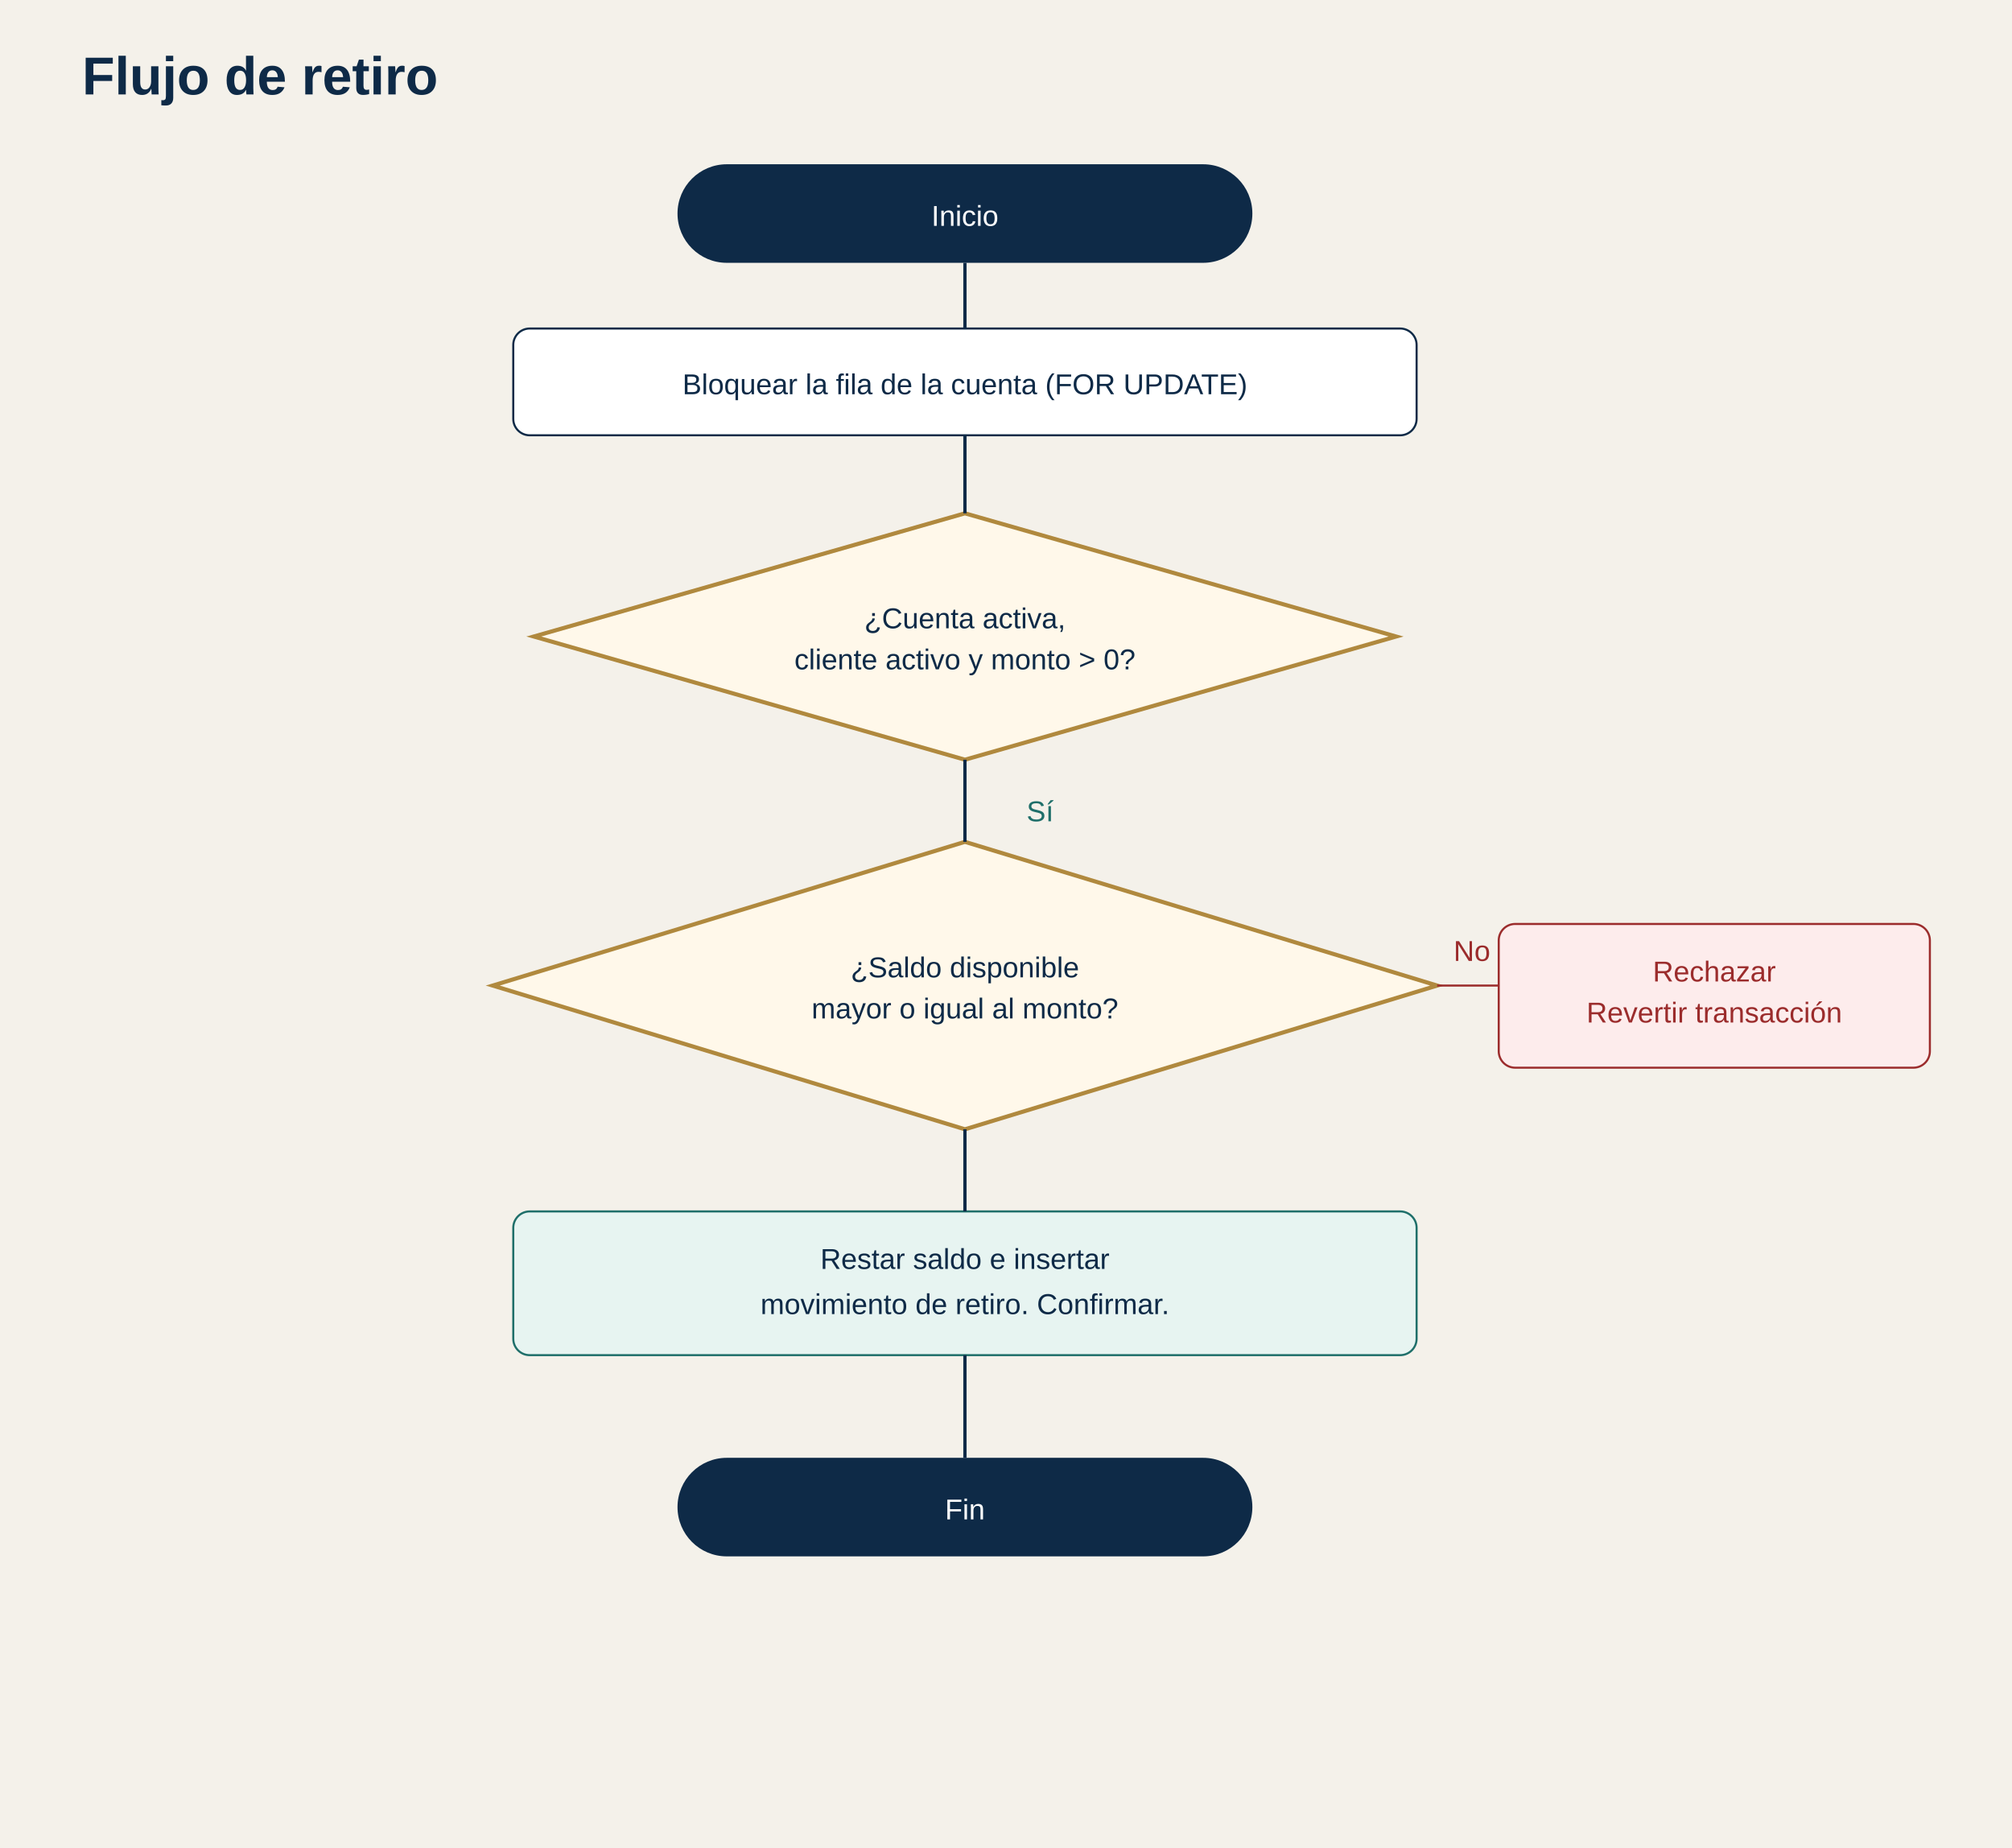
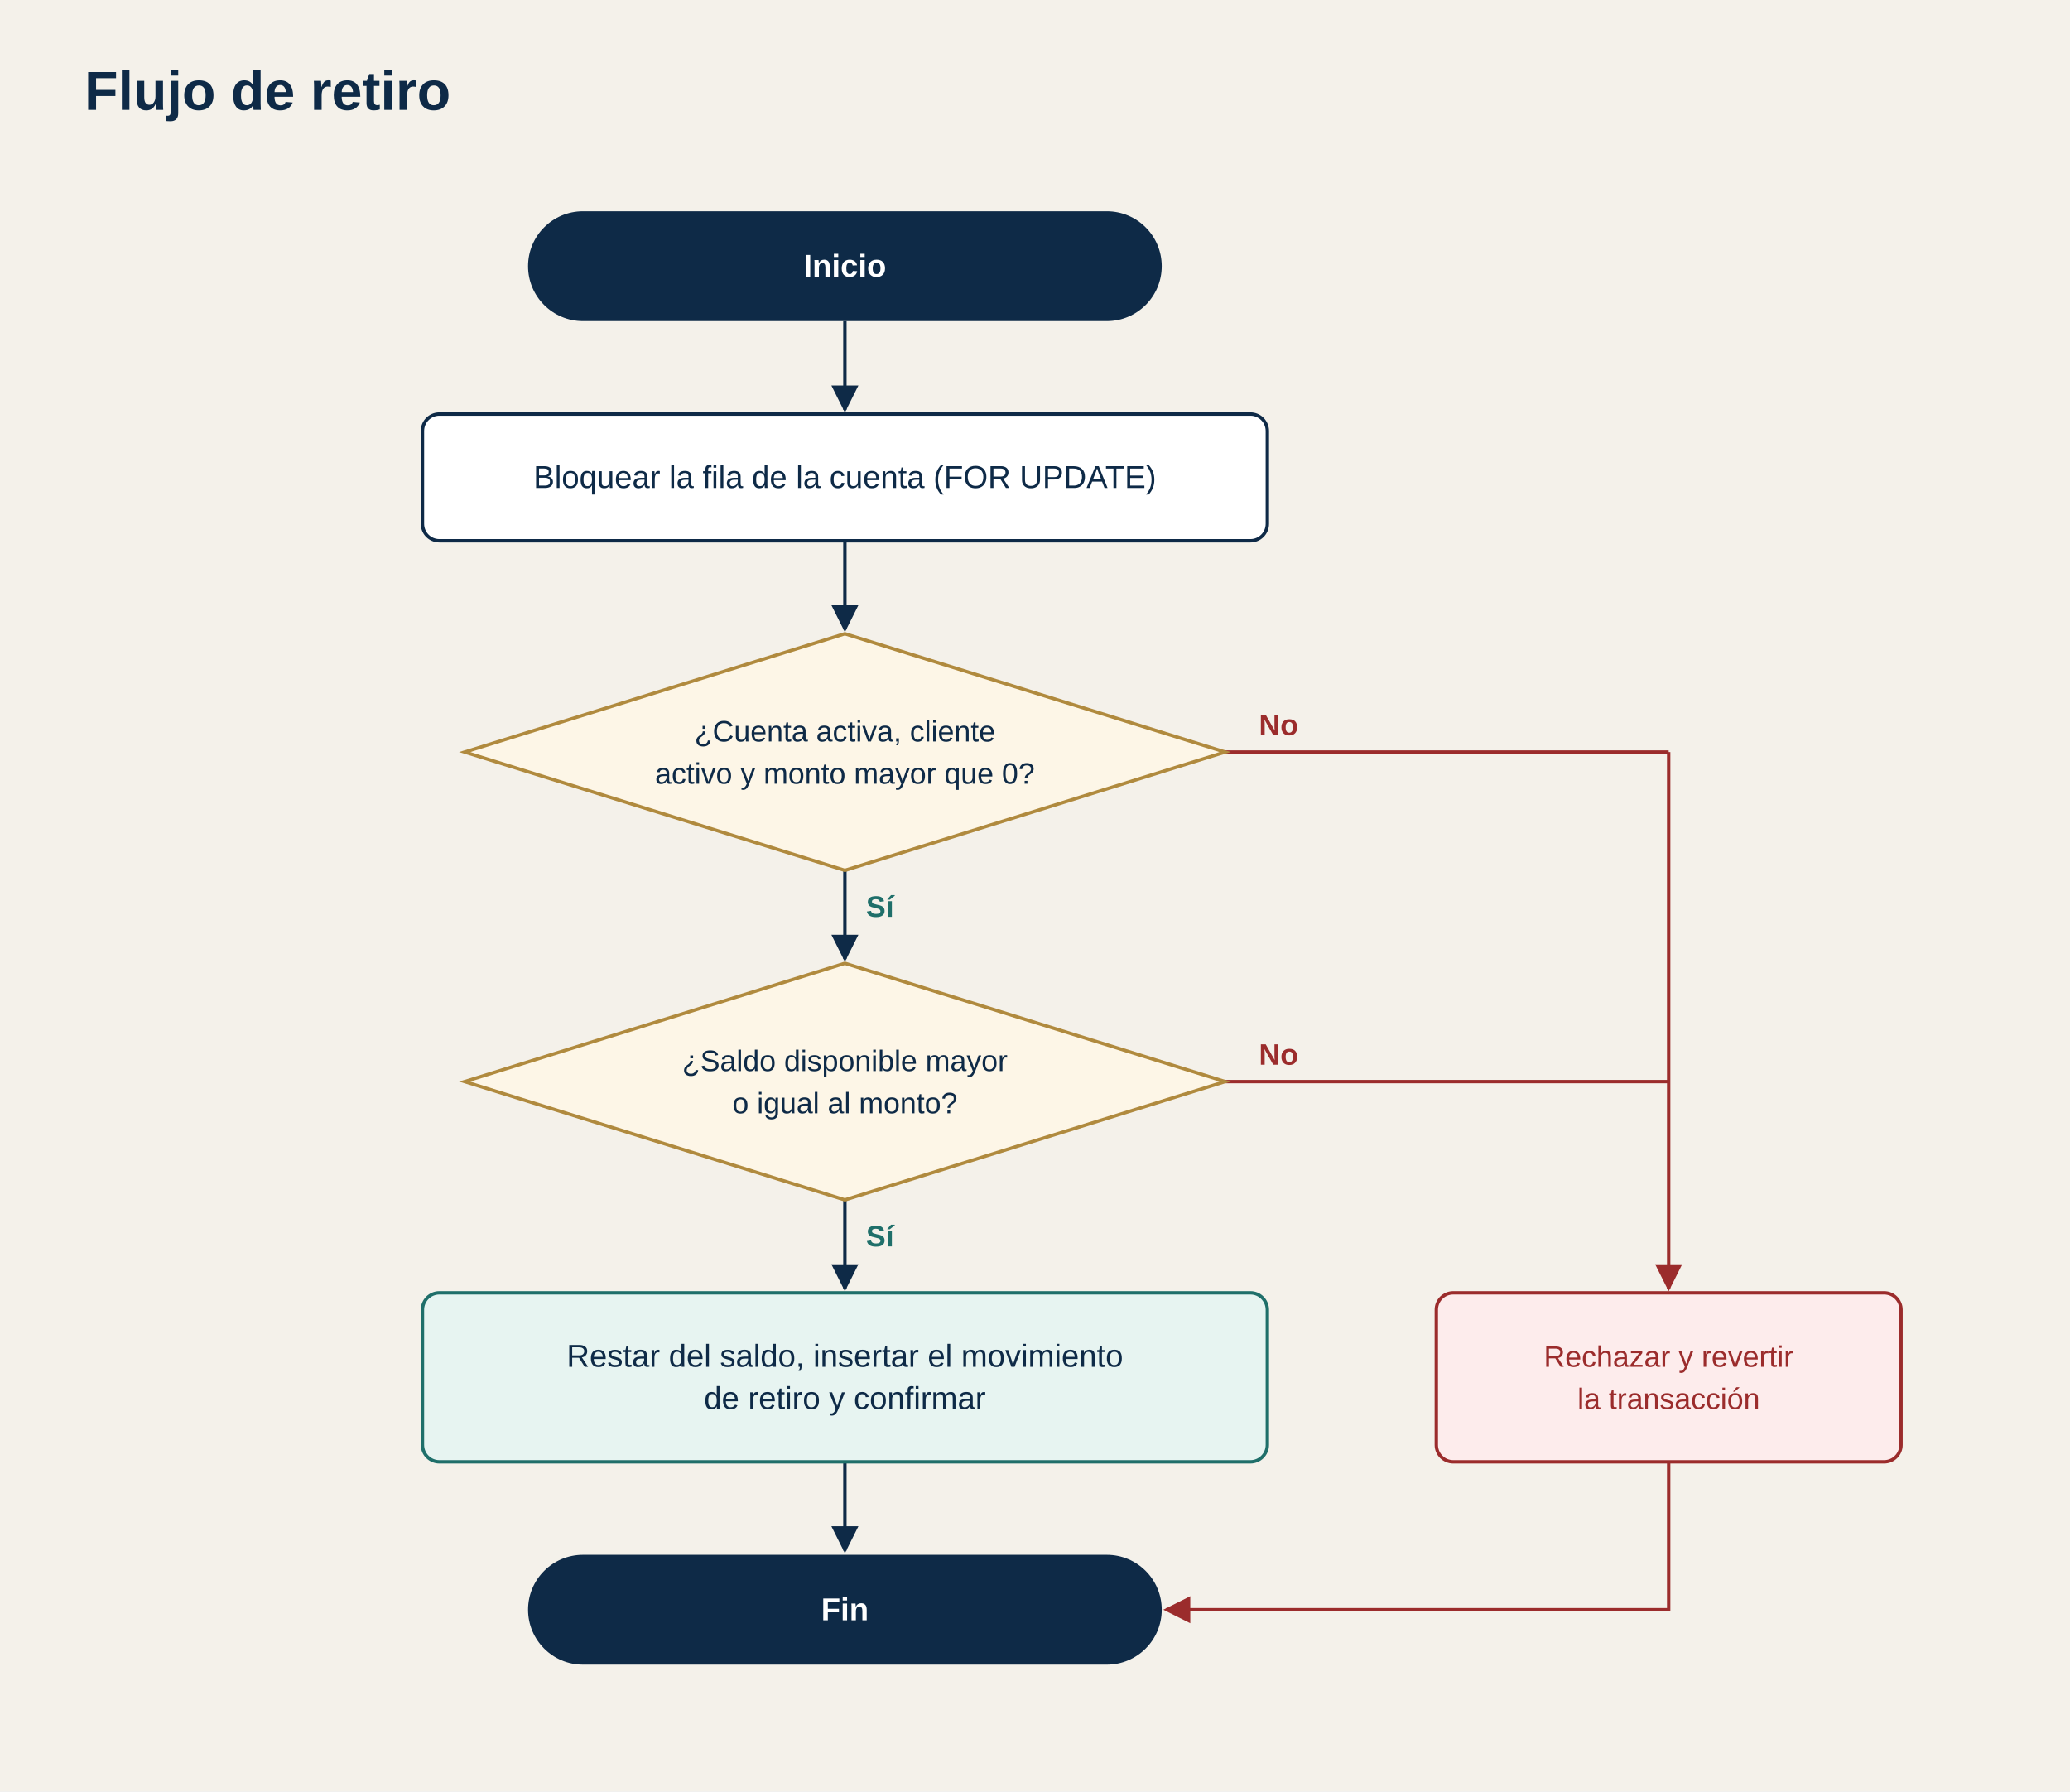
- <svg xmlns="http://www.w3.org/2000/svg" width="980" height="900" viewBox="0 0 980 900">
-   <rect width="980" height="900" fill="#f4f1ea" />
-   <text x="40" y="46" font-family="Segoe UI, Arial, sans-serif" font-size="26" font-weight="700" fill="#0e2a47">Flujo de retiro</text>
-   <g font-family="Segoe UI, Arial, sans-serif" font-size="14" fill="#0e2a47">
-     <rect x="330" y="80" width="280" height="48" rx="24" fill="#0e2a47" />
-     <text x="470" y="110" text-anchor="middle" fill="#ffffff">Inicio</text>
-     <rect x="250" y="160" width="440" height="52" rx="8" fill="#ffffff" stroke="#0e2a47" />
-     <text x="470" y="192" text-anchor="middle">Bloquear la fila de la cuenta (FOR UPDATE)</text>
-     <polygon points="470,250 680,310 470,370 260,310" fill="#fff8ea" stroke="#b0893e" stroke-width="2" />
-     <text x="470" y="306" text-anchor="middle">¿Cuenta activa,</text>
-     <text x="470" y="326" text-anchor="middle">cliente activo y monto &gt; 0?</text>
-     <polygon points="470,410 700,480 470,550 240,480" fill="#fff8ea" stroke="#b0893e" stroke-width="2" />
-     <text x="470" y="476" text-anchor="middle">¿Saldo disponible</text>
-     <text x="470" y="496" text-anchor="middle">mayor o igual al monto?</text>
-     <rect x="250" y="590" width="440" height="70" rx="8" fill="#e7f4f1" stroke="#1f6f6a" />
-     <text x="470" y="618" text-anchor="middle">Restar saldo e insertar</text>
-     <text x="470" y="640" text-anchor="middle">movimiento de retiro. Confirmar.</text>
-     <rect x="730" y="450" width="210" height="70" rx="8" fill="#fdecec" stroke="#9b2c2c" />
-     <text x="835" y="478" text-anchor="middle" fill="#9b2c2c">Rechazar</text>
-     <text x="835" y="498" text-anchor="middle" fill="#9b2c2c">Revertir transacción</text>
-     <rect x="330" y="710" width="280" height="48" rx="24" fill="#0e2a47" />
-     <text x="470" y="740" text-anchor="middle" fill="#ffffff">Fin</text>
-     <path d="M470 128 V160 M470 212 V250 M470 370 V410 M470 550 V590 M470 660 V710" stroke="#0e2a47" fill="none" stroke-width="1.6" />
-     <path d="M700 480 H730" stroke="#9b2c2c" fill="none" />
-     <text x="500" y="400" fill="#1f6f6a">Sí</text>
-     <text x="708" y="468" fill="#9b2c2c">No</text>
-   </g>
+ <svg xmlns="http://www.w3.org/2000/svg" width="980" height="848" viewBox="0 0 980 848">
+   <defs>
+     <marker id="f" viewBox="0 0 10 10" refX="9" refY="5" markerWidth="8" markerHeight="8" orient="auto-start-reverse">
+       <path d="M0 0 L10 5 L0 10 z" fill="#0e2a47" />
+     </marker>
+     <marker id="r" viewBox="0 0 10 10" refX="9" refY="5" markerWidth="8" markerHeight="8" orient="auto-start-reverse">
+       <path d="M0 0 L10 5 L0 10 z" fill="#9b2c2c" />
+     </marker>
+   </defs>
+   <rect width="980" height="848" fill="#f4f1ea" />
+   <text x="40" y="52" font-family="Segoe UI, Arial, sans-serif" font-size="26" font-weight="700" fill="#0e2a47">Flujo de retiro</text>
+   <line x1="400" y1="152" x2="400" y2="194" stroke="#0e2a47" stroke-width="1.6" marker-end="url(#f)" />
+   <line x1="400" y1="256" x2="400" y2="298" stroke="#0e2a47" stroke-width="1.6" marker-end="url(#f)" />
+   <line x1="400" y1="412" x2="400" y2="454" stroke="#0e2a47" stroke-width="1.6" marker-end="url(#f)" />
+   <line x1="400" y1="568" x2="400" y2="610" stroke="#0e2a47" stroke-width="1.6" marker-end="url(#f)" />
+   <line x1="400" y1="692" x2="400" y2="734" stroke="#0e2a47" stroke-width="1.6" marker-end="url(#f)" />
+   <line x1="580" y1="356.0" x2="790" y2="356.0" stroke="#9b2c2c" stroke-width="1.6" />
+   <text x="596" y="348.0" font-family="Segoe UI, Arial, sans-serif" font-size="14" fill="#9b2c2c" font-weight="600">No</text>
+   <line x1="580" y1="512.0" x2="790" y2="512.0" stroke="#9b2c2c" stroke-width="1.6" />
+   <text x="596" y="504.0" font-family="Segoe UI, Arial, sans-serif" font-size="14" fill="#9b2c2c" font-weight="600">No</text>
+   <line x1="790" y1="356.0" x2="790" y2="610.0" stroke="#9b2c2c" stroke-width="1.6" marker-end="url(#r)" />
+   <rect x="680" y="612.0" width="220" height="80" rx="8" fill="#fdecec" stroke="#9b2c2c" stroke-width="1.6" />
+   <text x="790" y="647" text-anchor="middle" font-family="Segoe UI, Arial, sans-serif" font-size="14" fill="#9b2c2c">Rechazar y revertir</text>
+   <text x="790" y="667" text-anchor="middle" font-family="Segoe UI, Arial, sans-serif" font-size="14" fill="#9b2c2c">la transacción</text>
+   <path d="M790 692.0 V762.0 H552" fill="none" stroke="#9b2c2c" stroke-width="1.6" marker-end="url(#r)" />
+   <rect x="250" y="100" width="300" height="52" rx="26" fill="#0e2a47" />
+   <text x="400" y="131" text-anchor="middle" font-family="Segoe UI, Arial, sans-serif" font-size="15" fill="#ffffff" font-weight="600">Inicio</text>
+   <rect x="200" y="196" width="400" height="60" rx="8" fill="#ffffff" stroke="#0e2a47" stroke-width="1.6" />
+   <text x="400" y="231" text-anchor="middle" font-family="Segoe UI, Arial, sans-serif" font-size="15" fill="#0e2a47">Bloquear la fila de la cuenta (FOR UPDATE)</text>
+   <path d="M400 300 L580.0 356.0 L400 412 L220.0 356.0 Z" fill="#fdf6e7" stroke="#b08a3e" stroke-width="1.6" />
+   <text x="400" y="351" text-anchor="middle" font-family="Segoe UI, Arial, sans-serif" font-size="14" fill="#0e2a47">¿Cuenta activa, cliente</text>
+   <text x="400" y="371" text-anchor="middle" font-family="Segoe UI, Arial, sans-serif" font-size="14" fill="#0e2a47">activo y monto mayor que 0?</text>
+   <text x="410" y="434" font-family="Segoe UI, Arial, sans-serif" font-size="14" fill="#1f6f6a" font-weight="600">Sí</text>
+   <path d="M400 456 L580.0 512.0 L400 568 L220.0 512.0 Z" fill="#fdf6e7" stroke="#b08a3e" stroke-width="1.6" />
+   <text x="400" y="507" text-anchor="middle" font-family="Segoe UI, Arial, sans-serif" font-size="14" fill="#0e2a47">¿Saldo disponible mayor</text>
+   <text x="400" y="527" text-anchor="middle" font-family="Segoe UI, Arial, sans-serif" font-size="14" fill="#0e2a47">o igual al monto?</text>
+   <text x="410" y="590" font-family="Segoe UI, Arial, sans-serif" font-size="14" fill="#1f6f6a" font-weight="600">Sí</text>
+   <rect x="200" y="612" width="400" height="80" rx="8" fill="#e7f4f1" stroke="#1f6f6a" stroke-width="1.6" />
+   <text x="400" y="647" text-anchor="middle" font-family="Segoe UI, Arial, sans-serif" font-size="15" fill="#0e2a47">Restar del saldo, insertar el movimiento</text>
+   <text x="400" y="667" text-anchor="middle" font-family="Segoe UI, Arial, sans-serif" font-size="15" fill="#0e2a47">de retiro y confirmar</text>
+   <rect x="250" y="736" width="300" height="52" rx="26" fill="#0e2a47" />
+   <text x="400" y="767" text-anchor="middle" font-family="Segoe UI, Arial, sans-serif" font-size="15" fill="#ffffff" font-weight="600">Fin</text>
</svg>
